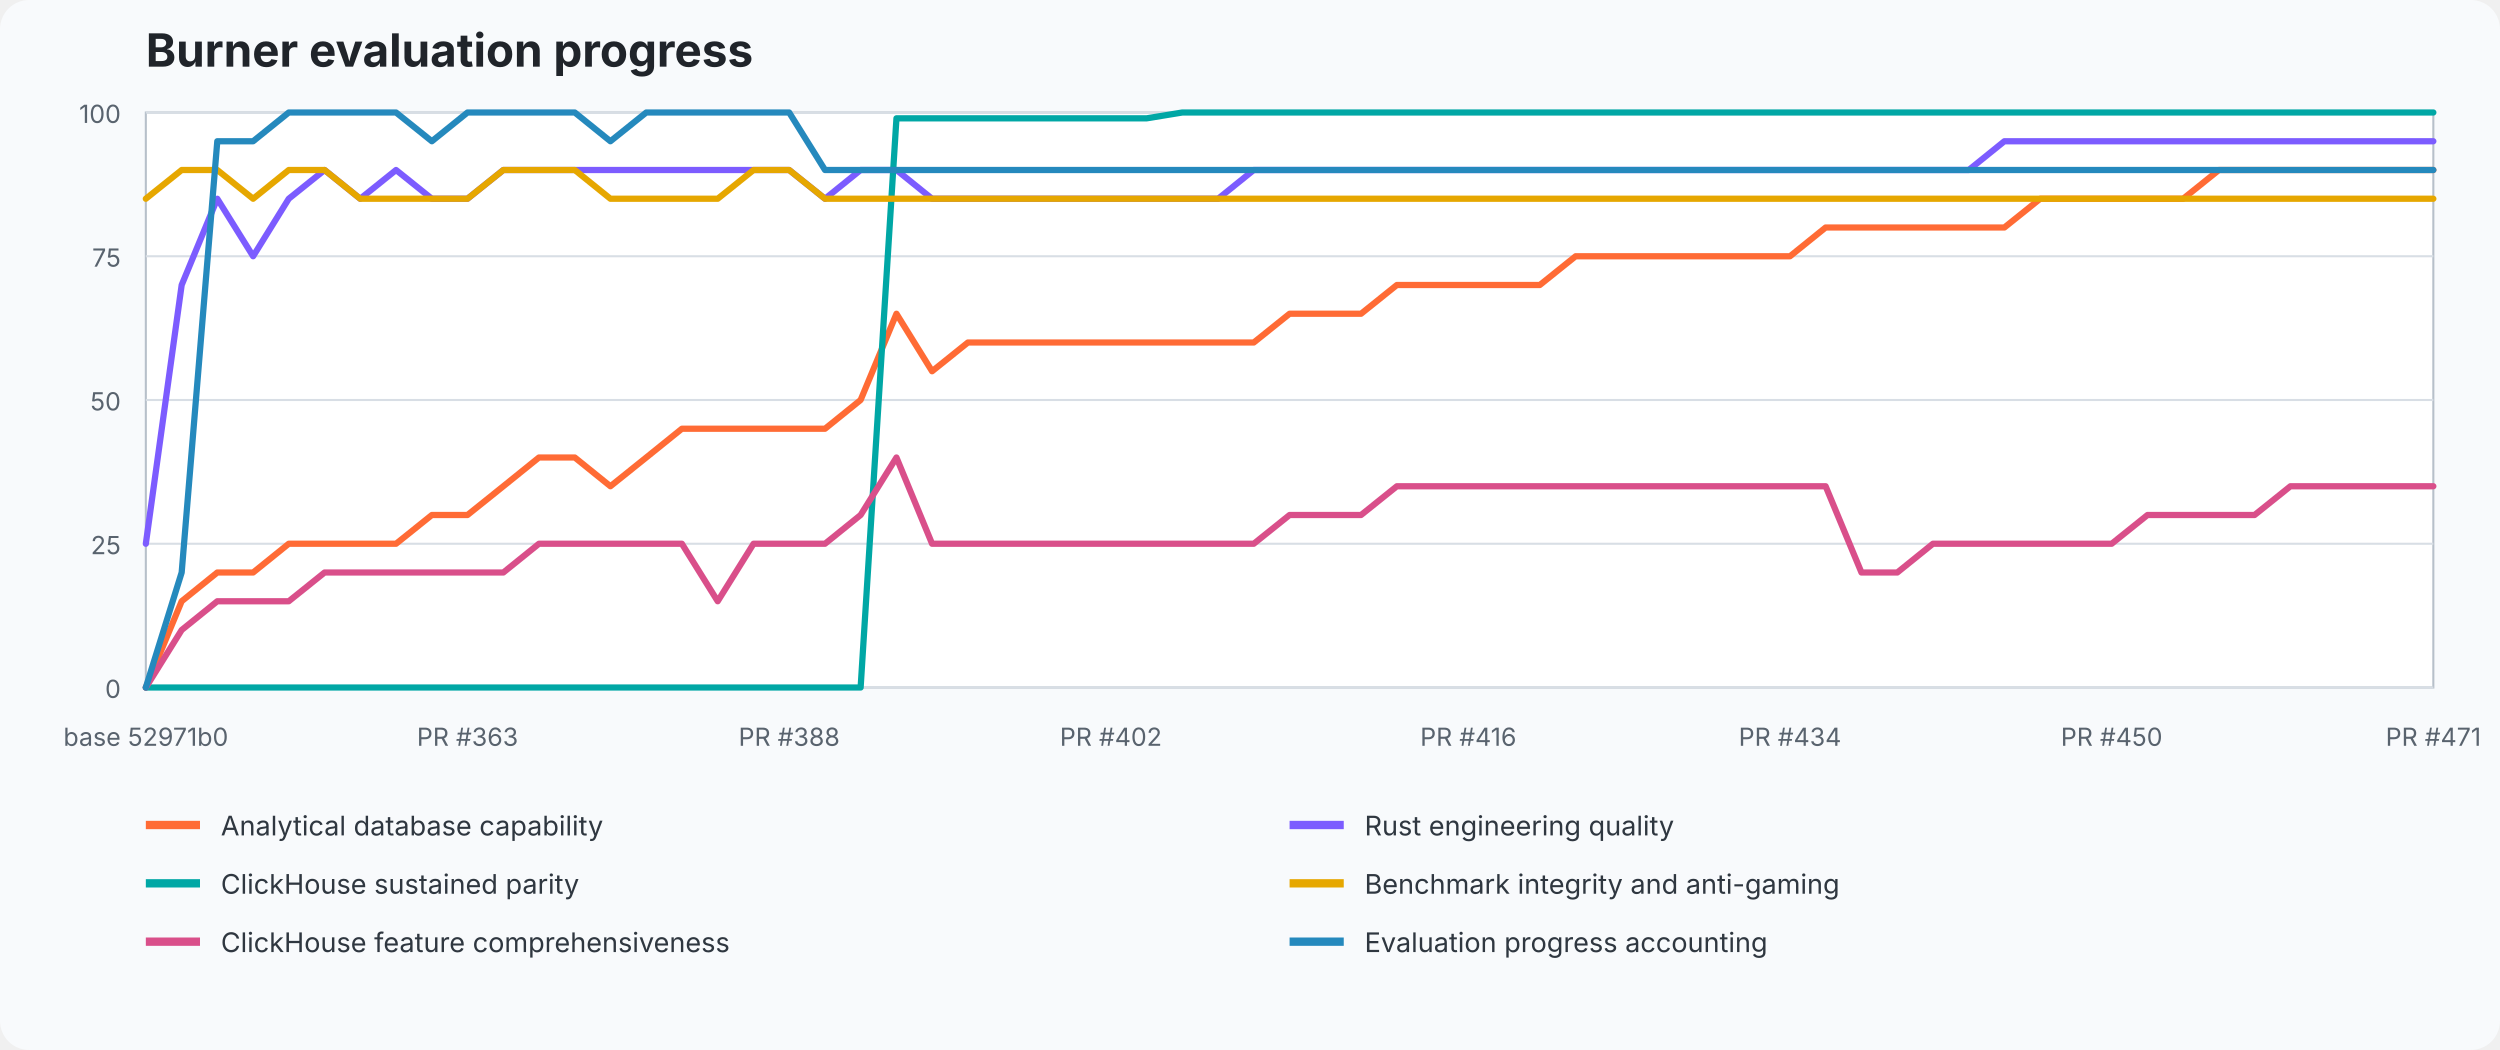
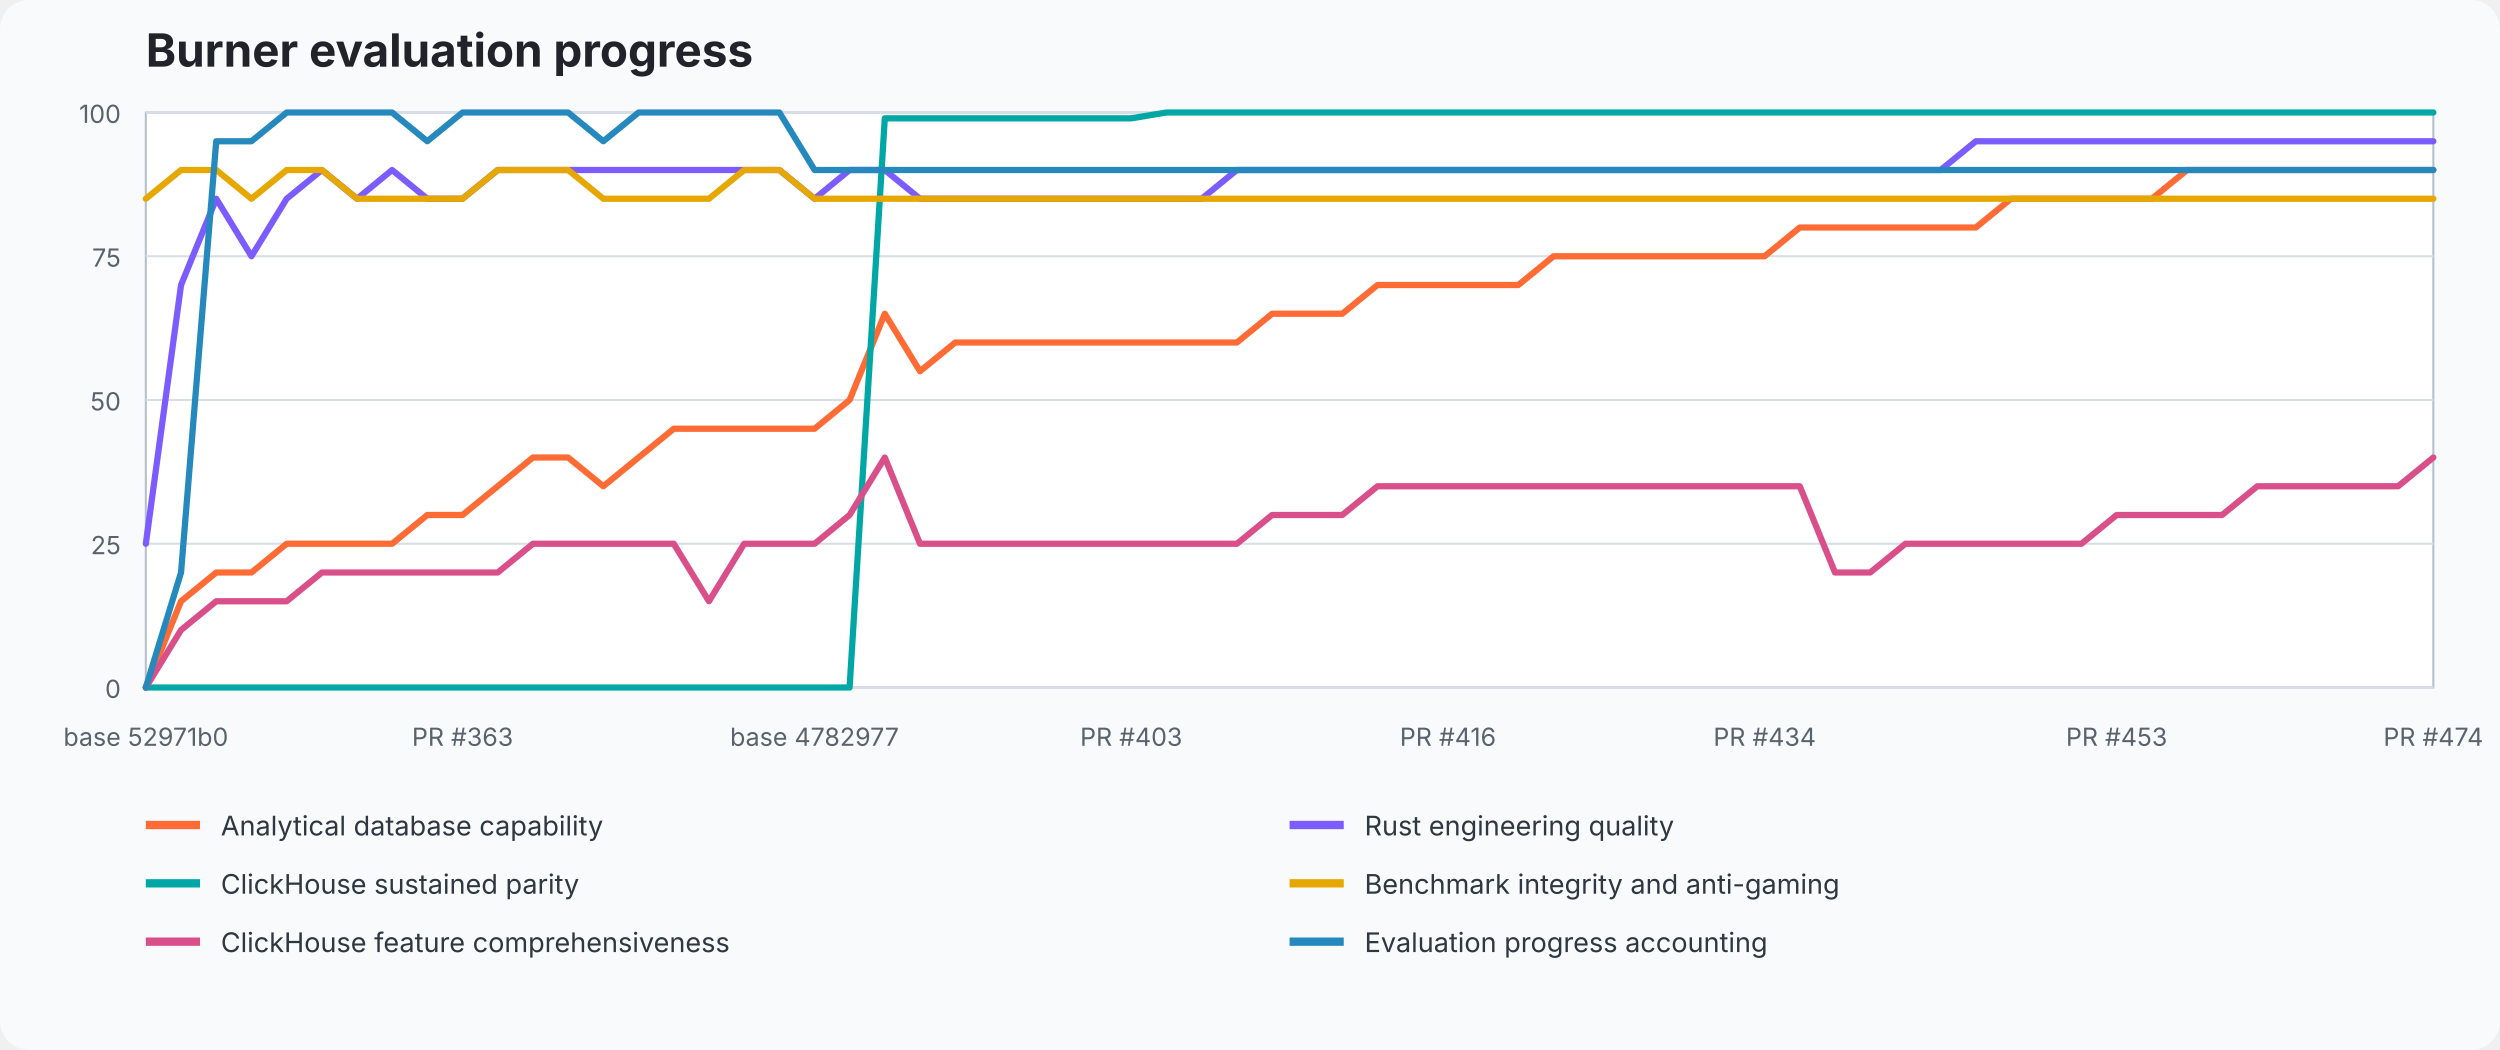
<svg xmlns="http://www.w3.org/2000/svg" width="1200" height="504" viewBox="0 0 1200 504" role="img" aria-labelledby="title desc">
  <style>text{font-family:ui-sans-serif,system-ui,-apple-system,BlinkMacSystemFont,"Segoe UI",sans-serif}.title{font-size:22px;font-weight:700;fill:#20242a}.axis{font-size:12px;fill:#59636e}.legend{font-size:13px;fill:#2f3740}.grid{stroke:#d8dee5;stroke-width:1}.plot{fill:#fff;stroke:#b7c0ca}</style>
  <rect width="100%" height="100%" fill="#f8fafc" rx="14" />
  <text x="70" y="32" class="title">Burner evaluation progress</text>
  <rect x="70" y="54" width="1098" height="276" class="plot" />
  <line x1="70" y1="330" x2="1168" y2="330" class="grid" />
  <text x="58" y="335" text-anchor="end" class="axis">0</text>
  <line x1="70" y1="261" x2="1168" y2="261" class="grid" />
  <text x="58" y="266" text-anchor="end" class="axis">25</text>
  <line x1="70" y1="192" x2="1168" y2="192" class="grid" />
  <text x="58" y="197" text-anchor="end" class="axis">50</text>
  <line x1="70" y1="123" x2="1168" y2="123" class="grid" />
  <text x="58" y="128" text-anchor="end" class="axis">75</text>
  <line x1="70" y1="54" x2="1168" y2="54" class="grid" />
  <text x="58" y="59" text-anchor="end" class="axis">100</text>
-   <polyline points="70.0,330.0 87.2,288.6 104.3,274.8 121.5,274.8 138.6,261.0 155.8,261.0 172.9,261.0 190.1,261.0 207.3,247.2 224.4,247.2 241.6,233.4 258.7,219.6 275.9,219.6 293.0,233.4 310.2,219.6 327.3,205.8 344.5,205.8 361.7,205.8 378.8,205.8 396.0,205.8 413.1,192.0 430.3,150.6 447.4,178.2 464.6,164.4 481.8,164.4 498.9,164.4 516.1,164.4 533.2,164.4 550.4,164.4 567.5,164.4 584.7,164.4 601.8,164.4 619.0,150.6 636.2,150.6 653.3,150.6 670.5,136.8 687.6,136.8 704.8,136.8 721.9,136.8 739.1,136.8 756.3,123.0 773.4,123.0 790.6,123.0 807.7,123.0 824.9,123.0 842.0,123.0 859.2,123.0 876.3,109.2 893.5,109.2 910.7,109.2 927.8,109.2 945.0,109.2 962.1,109.2 979.3,95.4 996.4,95.4 1013.6,95.4 1030.8,95.4 1047.9,95.4 1065.1,81.6 1082.2,81.6 1099.4,81.6 1116.5,81.6 1133.7,81.6 1150.8,81.6 1168.0,81.6" fill="none" stroke="#ff6b35" stroke-width="3" stroke-linejoin="round" stroke-linecap="round" />
-   <polyline points="70.0,261.0 87.2,136.8 104.3,95.4 121.5,123.0 138.6,95.4 155.8,81.6 172.9,95.4 190.1,81.6 207.3,95.4 224.4,95.4 241.6,81.6 258.7,81.6 275.9,81.6 293.0,81.6 310.2,81.6 327.3,81.6 344.5,81.6 361.7,81.6 378.8,81.6 396.0,95.4 413.1,81.6 430.3,81.6 447.4,95.4 464.6,95.4 481.8,95.4 498.9,95.4 516.1,95.4 533.2,95.4 550.4,95.4 567.5,95.4 584.7,95.4 601.8,81.6 619.0,81.6 636.2,81.6 653.3,81.6 670.5,81.6 687.6,81.6 704.8,81.6 721.9,81.6 739.1,81.6 756.3,81.6 773.4,81.6 790.6,81.6 807.7,81.6 824.9,81.6 842.0,81.6 859.2,81.6 876.3,81.6 893.5,81.6 910.7,81.6 927.8,81.6 945.0,81.6 962.1,67.8 979.3,67.8 996.4,67.8 1013.6,67.8 1030.8,67.8 1047.9,67.8 1065.1,67.8 1082.2,67.8 1099.4,67.8 1116.5,67.8 1133.7,67.8 1150.8,67.8 1168.0,67.8" fill="none" stroke="#7c5cff" stroke-width="3" stroke-linejoin="round" stroke-linecap="round" />
-   <polyline points="70.0,330.0 87.2,330.0 104.3,330.0 121.5,330.0 138.6,330.0 155.8,330.0 172.9,330.0 190.1,330.0 207.3,330.0 224.4,330.0 241.6,330.0 258.7,330.0 275.9,330.0 293.0,330.0 310.2,330.0 327.3,330.0 344.5,330.0 361.7,330.0 378.8,330.0 396.0,330.0 413.1,330.0 430.3,56.8 447.4,56.8 464.6,56.8 481.8,56.8 498.9,56.8 516.1,56.8 533.2,56.8 550.4,56.8 567.5,54.0 584.7,54.0 601.8,54.0 619.0,54.0 636.2,54.0 653.3,54.0 670.5,54.0 687.6,54.0 704.8,54.0 721.9,54.0 739.1,54.0 756.3,54.0 773.4,54.0 790.6,54.0 807.7,54.0 824.9,54.0 842.0,54.0 859.2,54.0 876.3,54.0 893.5,54.0 910.7,54.0 927.8,54.0 945.0,54.0 962.1,54.0 979.3,54.0 996.4,54.0 1013.6,54.0 1030.8,54.0 1047.9,54.0 1065.1,54.0 1082.2,54.0 1099.4,54.0 1116.5,54.0 1133.7,54.0 1150.8,54.0 1168.0,54.0" fill="none" stroke="#00a7a5" stroke-width="3" stroke-linejoin="round" stroke-linecap="round" />
-   <polyline points="70.0,95.4 87.2,81.6 104.3,81.6 121.5,95.4 138.6,81.6 155.8,81.6 172.9,95.4 190.1,95.4 207.3,95.4 224.4,95.4 241.6,81.6 258.7,81.6 275.9,81.6 293.0,95.4 310.2,95.4 327.3,95.4 344.5,95.4 361.7,81.6 378.8,81.6 396.0,95.4 413.1,95.4 430.3,95.4 447.4,95.4 464.6,95.4 481.8,95.4 498.9,95.4 516.1,95.4 533.2,95.4 550.4,95.4 567.5,95.4 584.7,95.4 601.8,95.4 619.0,95.4 636.2,95.4 653.3,95.4 670.5,95.4 687.6,95.4 704.8,95.4 721.9,95.4 739.1,95.4 756.3,95.4 773.4,95.4 790.6,95.4 807.7,95.4 824.9,95.4 842.0,95.4 859.2,95.4 876.3,95.4 893.5,95.4 910.7,95.4 927.8,95.4 945.0,95.4 962.1,95.4 979.3,95.4 996.4,95.4 1013.6,95.4 1030.8,95.4 1047.9,95.4 1065.1,95.4 1082.2,95.4 1099.4,95.4 1116.5,95.4 1133.7,95.4 1150.8,95.4 1168.0,95.4" fill="none" stroke="#e6a700" stroke-width="3" stroke-linejoin="round" stroke-linecap="round" />
-   <polyline points="70.0,330.0 87.2,302.4 104.3,288.6 121.5,288.6 138.6,288.6 155.8,274.8 172.9,274.8 190.1,274.8 207.3,274.8 224.4,274.8 241.6,274.8 258.7,261.0 275.9,261.0 293.0,261.0 310.2,261.0 327.3,261.0 344.5,288.6 361.7,261.0 378.8,261.0 396.0,261.0 413.1,247.2 430.3,219.6 447.4,261.0 464.6,261.0 481.8,261.0 498.9,261.0 516.1,261.0 533.2,261.0 550.4,261.0 567.5,261.0 584.7,261.0 601.8,261.0 619.0,247.2 636.2,247.2 653.3,247.2 670.5,233.4 687.6,233.4 704.8,233.4 721.9,233.4 739.1,233.4 756.3,233.4 773.4,233.4 790.6,233.4 807.7,233.4 824.9,233.4 842.0,233.4 859.2,233.4 876.3,233.4 893.5,274.8 910.7,274.8 927.8,261.0 945.0,261.0 962.1,261.0 979.3,261.0 996.4,261.0 1013.6,261.0 1030.8,247.2 1047.9,247.2 1065.1,247.2 1082.2,247.2 1099.4,233.4 1116.5,233.4 1133.7,233.4 1150.8,233.4 1168.0,233.4" fill="none" stroke="#d94f8a" stroke-width="3" stroke-linejoin="round" stroke-linecap="round" />
-   <polyline points="70.0,330.0 87.2,274.8 104.3,67.8 121.5,67.8 138.6,54.0 155.8,54.0 172.9,54.0 190.1,54.0 207.3,67.8 224.4,54.0 241.6,54.0 258.7,54.0 275.9,54.0 293.0,67.8 310.2,54.0 327.3,54.0 344.5,54.0 361.7,54.0 378.8,54.0 396.0,81.6 413.1,81.6 430.3,81.6 447.4,81.6 464.6,81.6 481.8,81.6 498.9,81.6 516.1,81.6 533.2,81.6 550.4,81.6 567.5,81.6 584.7,81.6 601.8,81.6 619.0,81.6 636.2,81.6 653.3,81.6 670.5,81.6 687.6,81.6 704.8,81.6 721.9,81.6 739.1,81.6 756.3,81.6 773.4,81.6 790.6,81.6 807.7,81.6 824.9,81.6 842.0,81.6 859.2,81.6 876.3,81.6 893.5,81.6 910.7,81.6 927.8,81.6 945.0,81.6 962.1,81.6 979.3,81.6 996.4,81.6 1013.6,81.6 1030.8,81.6 1047.9,81.6 1065.1,81.6 1082.2,81.6 1099.4,81.6 1116.5,81.6 1133.7,81.6 1150.8,81.6 1168.0,81.6" fill="none" stroke="#2589bd" stroke-width="3" stroke-linejoin="round" stroke-linecap="round" />
+   <polyline points="70.0,330.0 86.9,288.6 103.8,274.8 120.7,274.8 137.6,261.0 154.5,261.0 171.4,261.0 188.2,261.0 205.1,247.2 222.0,247.2 238.9,233.4 255.8,219.6 272.7,219.6 289.6,233.4 306.5,219.6 323.4,205.8 340.3,205.8 357.2,205.8 374.1,205.8 391.0,205.8 407.8,192.0 424.7,150.6 441.6,178.2 458.5,164.4 475.4,164.4 492.3,164.4 509.2,164.4 526.1,164.4 543.0,164.4 559.9,164.4 576.8,164.4 593.7,164.4 610.6,150.6 627.4,150.6 644.3,150.6 661.2,136.8 678.1,136.8 695.0,136.8 711.9,136.8 728.8,136.8 745.7,123.0 762.6,123.0 779.5,123.0 796.4,123.0 813.3,123.0 830.2,123.0 847.0,123.0 863.9,109.2 880.8,109.2 897.7,109.2 914.6,109.2 931.5,109.2 948.4,109.2 965.3,95.4 982.2,95.4 999.1,95.4 1016.0,95.4 1032.9,95.4 1049.8,81.6 1066.6,81.6 1083.5,81.6 1100.4,81.6 1117.3,81.6 1134.2,81.6 1151.1,81.6 1168.0,81.6" fill="none" stroke="#ff6b35" stroke-width="3" stroke-linejoin="round" stroke-linecap="round" />
+   <polyline points="70.0,261.0 86.9,136.8 103.8,95.4 120.7,123.0 137.6,95.4 154.5,81.6 171.4,95.4 188.2,81.6 205.1,95.4 222.0,95.4 238.9,81.6 255.8,81.6 272.7,81.6 289.6,81.6 306.5,81.6 323.4,81.6 340.3,81.6 357.2,81.6 374.1,81.6 391.0,95.4 407.8,81.6 424.7,81.6 441.6,95.4 458.5,95.4 475.4,95.4 492.3,95.4 509.2,95.4 526.1,95.4 543.0,95.4 559.9,95.4 576.8,95.4 593.7,81.6 610.6,81.6 627.4,81.6 644.3,81.6 661.2,81.6 678.1,81.6 695.0,81.6 711.9,81.6 728.8,81.6 745.7,81.6 762.6,81.6 779.5,81.6 796.4,81.6 813.3,81.6 830.2,81.6 847.0,81.6 863.9,81.6 880.8,81.6 897.7,81.6 914.6,81.6 931.5,81.6 948.4,67.8 965.3,67.8 982.2,67.8 999.1,67.8 1016.0,67.8 1032.9,67.8 1049.8,67.8 1066.6,67.8 1083.5,67.8 1100.4,67.8 1117.3,67.8 1134.2,67.8 1151.1,67.8 1168.0,67.8" fill="none" stroke="#7c5cff" stroke-width="3" stroke-linejoin="round" stroke-linecap="round" />
+   <polyline points="70.0,330.0 86.9,330.0 103.8,330.0 120.7,330.0 137.6,330.0 154.5,330.0 171.4,330.0 188.2,330.0 205.1,330.0 222.0,330.0 238.9,330.0 255.8,330.0 272.7,330.0 289.6,330.0 306.5,330.0 323.4,330.0 340.3,330.0 357.2,330.0 374.1,330.0 391.0,330.0 407.8,330.0 424.7,56.8 441.6,56.8 458.5,56.8 475.4,56.8 492.3,56.8 509.2,56.8 526.1,56.8 543.0,56.8 559.9,54.0 576.8,54.0 593.7,54.0 610.6,54.0 627.4,54.0 644.3,54.0 661.2,54.0 678.1,54.0 695.0,54.0 711.9,54.0 728.8,54.0 745.7,54.0 762.6,54.0 779.5,54.0 796.4,54.0 813.3,54.0 830.2,54.0 847.0,54.0 863.9,54.0 880.8,54.0 897.7,54.0 914.6,54.0 931.5,54.0 948.4,54.0 965.3,54.0 982.2,54.0 999.1,54.0 1016.0,54.0 1032.9,54.0 1049.8,54.0 1066.6,54.0 1083.5,54.0 1100.4,54.0 1117.3,54.0 1134.2,54.0 1151.1,54.0 1168.0,54.0" fill="none" stroke="#00a7a5" stroke-width="3" stroke-linejoin="round" stroke-linecap="round" />
+   <polyline points="70.0,95.4 86.9,81.6 103.8,81.6 120.7,95.4 137.6,81.6 154.5,81.6 171.4,95.4 188.2,95.4 205.1,95.4 222.0,95.4 238.9,81.6 255.8,81.6 272.7,81.6 289.6,95.4 306.5,95.4 323.4,95.4 340.3,95.4 357.2,81.6 374.1,81.6 391.0,95.4 407.8,95.4 424.7,95.4 441.6,95.4 458.5,95.4 475.4,95.4 492.3,95.4 509.2,95.4 526.1,95.4 543.0,95.4 559.9,95.4 576.8,95.4 593.7,95.4 610.6,95.4 627.4,95.4 644.3,95.4 661.2,95.4 678.1,95.4 695.0,95.4 711.9,95.4 728.8,95.4 745.7,95.4 762.6,95.4 779.5,95.4 796.4,95.4 813.3,95.4 830.2,95.4 847.0,95.4 863.9,95.4 880.8,95.4 897.7,95.4 914.6,95.4 931.5,95.4 948.4,95.4 965.3,95.4 982.2,95.4 999.1,95.4 1016.0,95.4 1032.9,95.4 1049.8,95.4 1066.6,95.4 1083.5,95.4 1100.4,95.4 1117.3,95.4 1134.2,95.4 1151.1,95.4 1168.0,95.4" fill="none" stroke="#e6a700" stroke-width="3" stroke-linejoin="round" stroke-linecap="round" />
+   <polyline points="70.0,330.0 86.9,302.4 103.8,288.6 120.7,288.6 137.6,288.6 154.5,274.8 171.4,274.8 188.2,274.8 205.1,274.8 222.0,274.8 238.9,274.8 255.8,261.0 272.7,261.0 289.6,261.0 306.5,261.0 323.4,261.0 340.3,288.6 357.2,261.0 374.1,261.0 391.0,261.0 407.8,247.2 424.7,219.6 441.6,261.0 458.5,261.0 475.4,261.0 492.3,261.0 509.2,261.0 526.1,261.0 543.0,261.0 559.9,261.0 576.8,261.0 593.7,261.0 610.6,247.2 627.4,247.2 644.3,247.2 661.2,233.4 678.1,233.4 695.0,233.4 711.9,233.4 728.8,233.4 745.7,233.4 762.6,233.4 779.5,233.4 796.4,233.4 813.3,233.4 830.2,233.4 847.0,233.4 863.9,233.4 880.8,274.8 897.7,274.8 914.6,261.0 931.5,261.0 948.4,261.0 965.3,261.0 982.2,261.0 999.1,261.0 1016.0,247.2 1032.9,247.2 1049.8,247.2 1066.6,247.2 1083.5,233.4 1100.4,233.4 1117.3,233.4 1134.2,233.4 1151.1,233.4 1168.0,219.6" fill="none" stroke="#d94f8a" stroke-width="3" stroke-linejoin="round" stroke-linecap="round" />
+   <polyline points="70.0,330.0 86.9,274.8 103.8,67.8 120.7,67.8 137.6,54.0 154.5,54.0 171.4,54.0 188.2,54.0 205.1,67.8 222.0,54.0 238.9,54.0 255.8,54.0 272.7,54.0 289.6,67.8 306.5,54.0 323.4,54.0 340.3,54.0 357.2,54.0 374.1,54.0 391.0,81.6 407.8,81.6 424.7,81.6 441.6,81.6 458.5,81.6 475.4,81.6 492.3,81.6 509.2,81.6 526.1,81.6 543.0,81.6 559.9,81.6 576.8,81.6 593.7,81.6 610.6,81.6 627.4,81.6 644.3,81.6 661.2,81.6 678.1,81.6 695.0,81.6 711.9,81.6 728.8,81.6 745.7,81.6 762.6,81.6 779.5,81.6 796.4,81.6 813.3,81.6 830.2,81.6 847.0,81.6 863.9,81.6 880.8,81.6 897.7,81.6 914.6,81.6 931.5,81.6 948.4,81.6 965.3,81.6 982.2,81.6 999.1,81.6 1016.0,81.6 1032.9,81.6 1049.8,81.6 1066.6,81.6 1083.5,81.6 1100.4,81.6 1117.3,81.6 1134.2,81.6 1151.1,81.6 1168.0,81.6" fill="none" stroke="#2589bd" stroke-width="3" stroke-linejoin="round" stroke-linecap="round" />
  <text x="70" y="358" text-anchor="middle" class="axis">base 52971b0</text>
-   <text x="224.406" y="358" text-anchor="middle" class="axis">PR #363</text>
-   <text x="378.812" y="358" text-anchor="middle" class="axis">PR #388</text>
-   <text x="533.219" y="358" text-anchor="middle" class="axis">PR #402</text>
-   <text x="704.781" y="358" text-anchor="middle" class="axis">PR #416</text>
-   <text x="859.188" y="358" text-anchor="middle" class="axis">PR #434</text>
-   <text x="1013.594" y="358" text-anchor="middle" class="axis">PR #450</text>
-   <text x="1168" y="358" text-anchor="middle" class="axis">PR #471</text>
+   <text x="222.031" y="358" text-anchor="middle" class="axis">PR #363</text>
+   <text x="390.954" y="358" text-anchor="middle" class="axis">base 4782977</text>
+   <text x="542.985" y="358" text-anchor="middle" class="axis">PR #403</text>
+   <text x="695.015" y="358" text-anchor="middle" class="axis">PR #416</text>
+   <text x="847.046" y="358" text-anchor="middle" class="axis">PR #434</text>
+   <text x="1015.969" y="358" text-anchor="middle" class="axis">PR #453</text>
+   <text x="1168" y="358" text-anchor="middle" class="axis">PR #474</text>
  <line x1="70" y1="396" x2="96" y2="396" stroke="#ff6b35" stroke-width="4" />
  <text x="106" y="401" class="legend">Analytical database capability</text>
  <line x1="619" y1="396" x2="645" y2="396" stroke="#7c5cff" stroke-width="4" />
  <text x="655" y="401" class="legend">Rust engineering quality</text>
  <line x1="70" y1="424" x2="96" y2="424" stroke="#00a7a5" stroke-width="4" />
  <text x="106" y="429" class="legend">ClickHouse sustained parity</text>
  <line x1="619" y1="424" x2="645" y2="424" stroke="#e6a700" stroke-width="4" />
  <text x="655" y="429" class="legend">Benchmark integrity and anti-gaming</text>
  <line x1="70" y1="452" x2="96" y2="452" stroke="#d94f8a" stroke-width="4" />
  <text x="106" y="457" class="legend">ClickHouse feature comprehensiveness</text>
  <line x1="619" y1="452" x2="645" y2="452" stroke="#2589bd" stroke-width="4" />
  <text x="655" y="457" class="legend">Evaluation progress accounting</text>
</svg>
